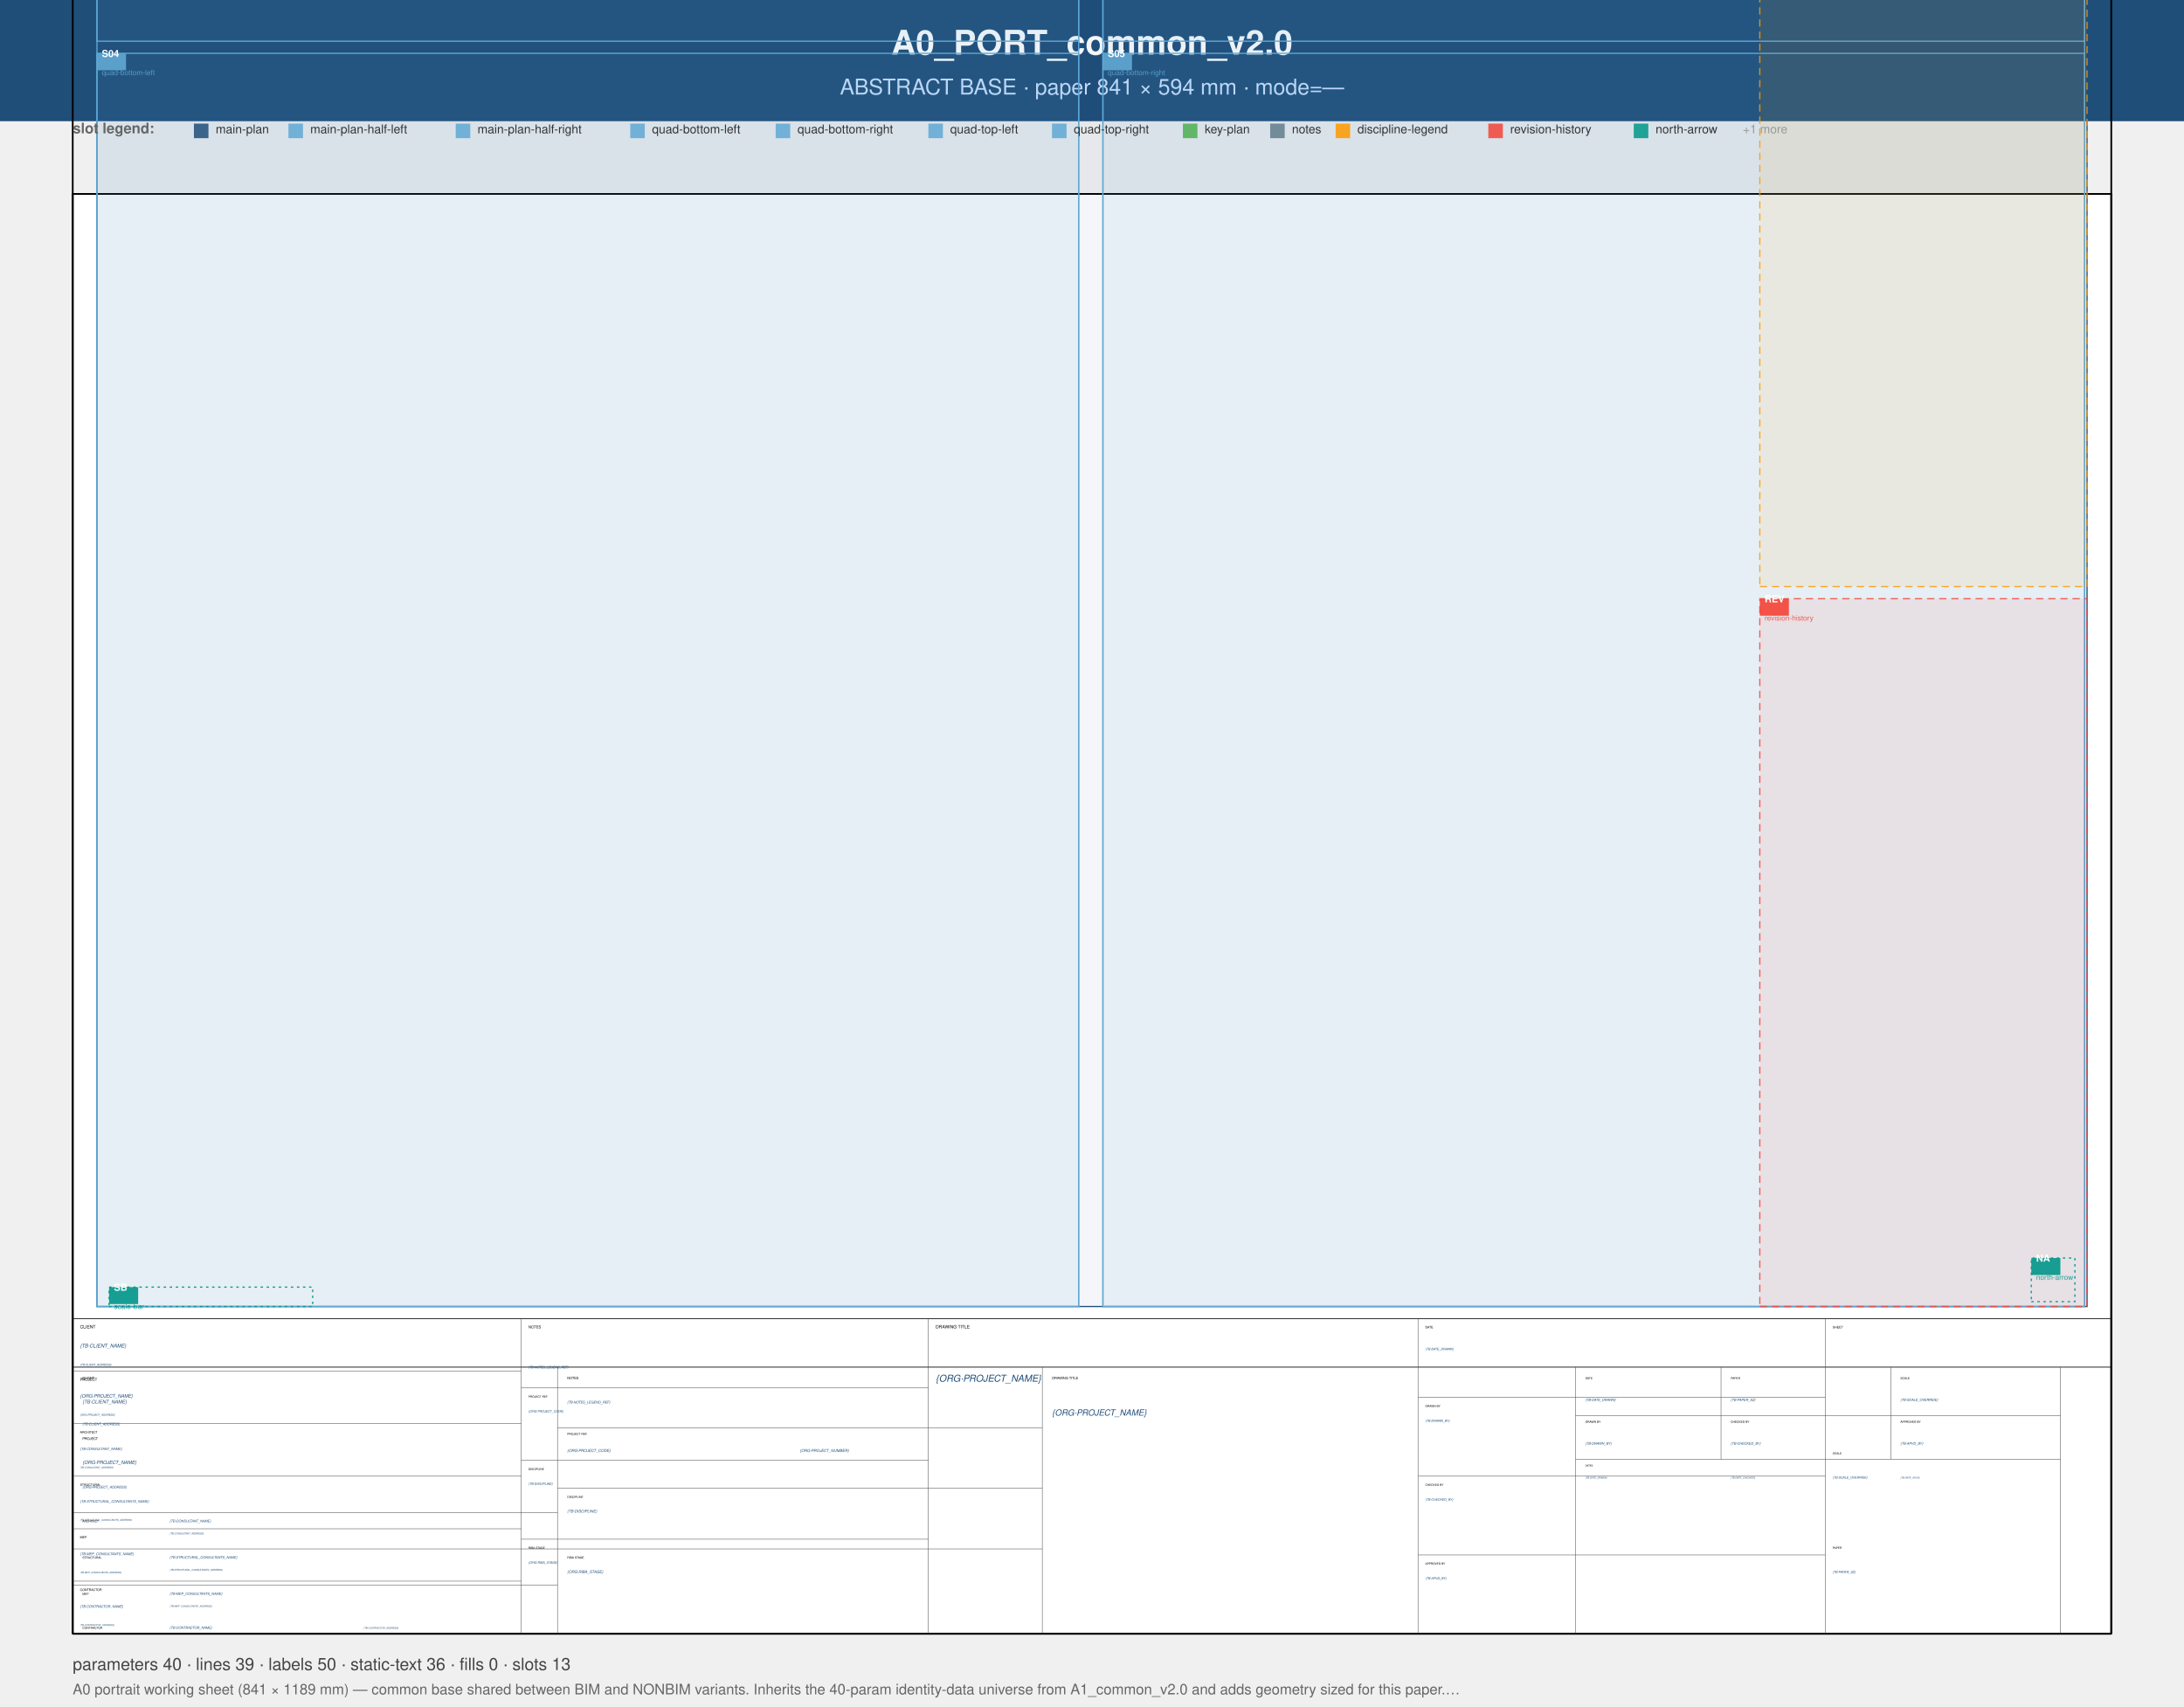
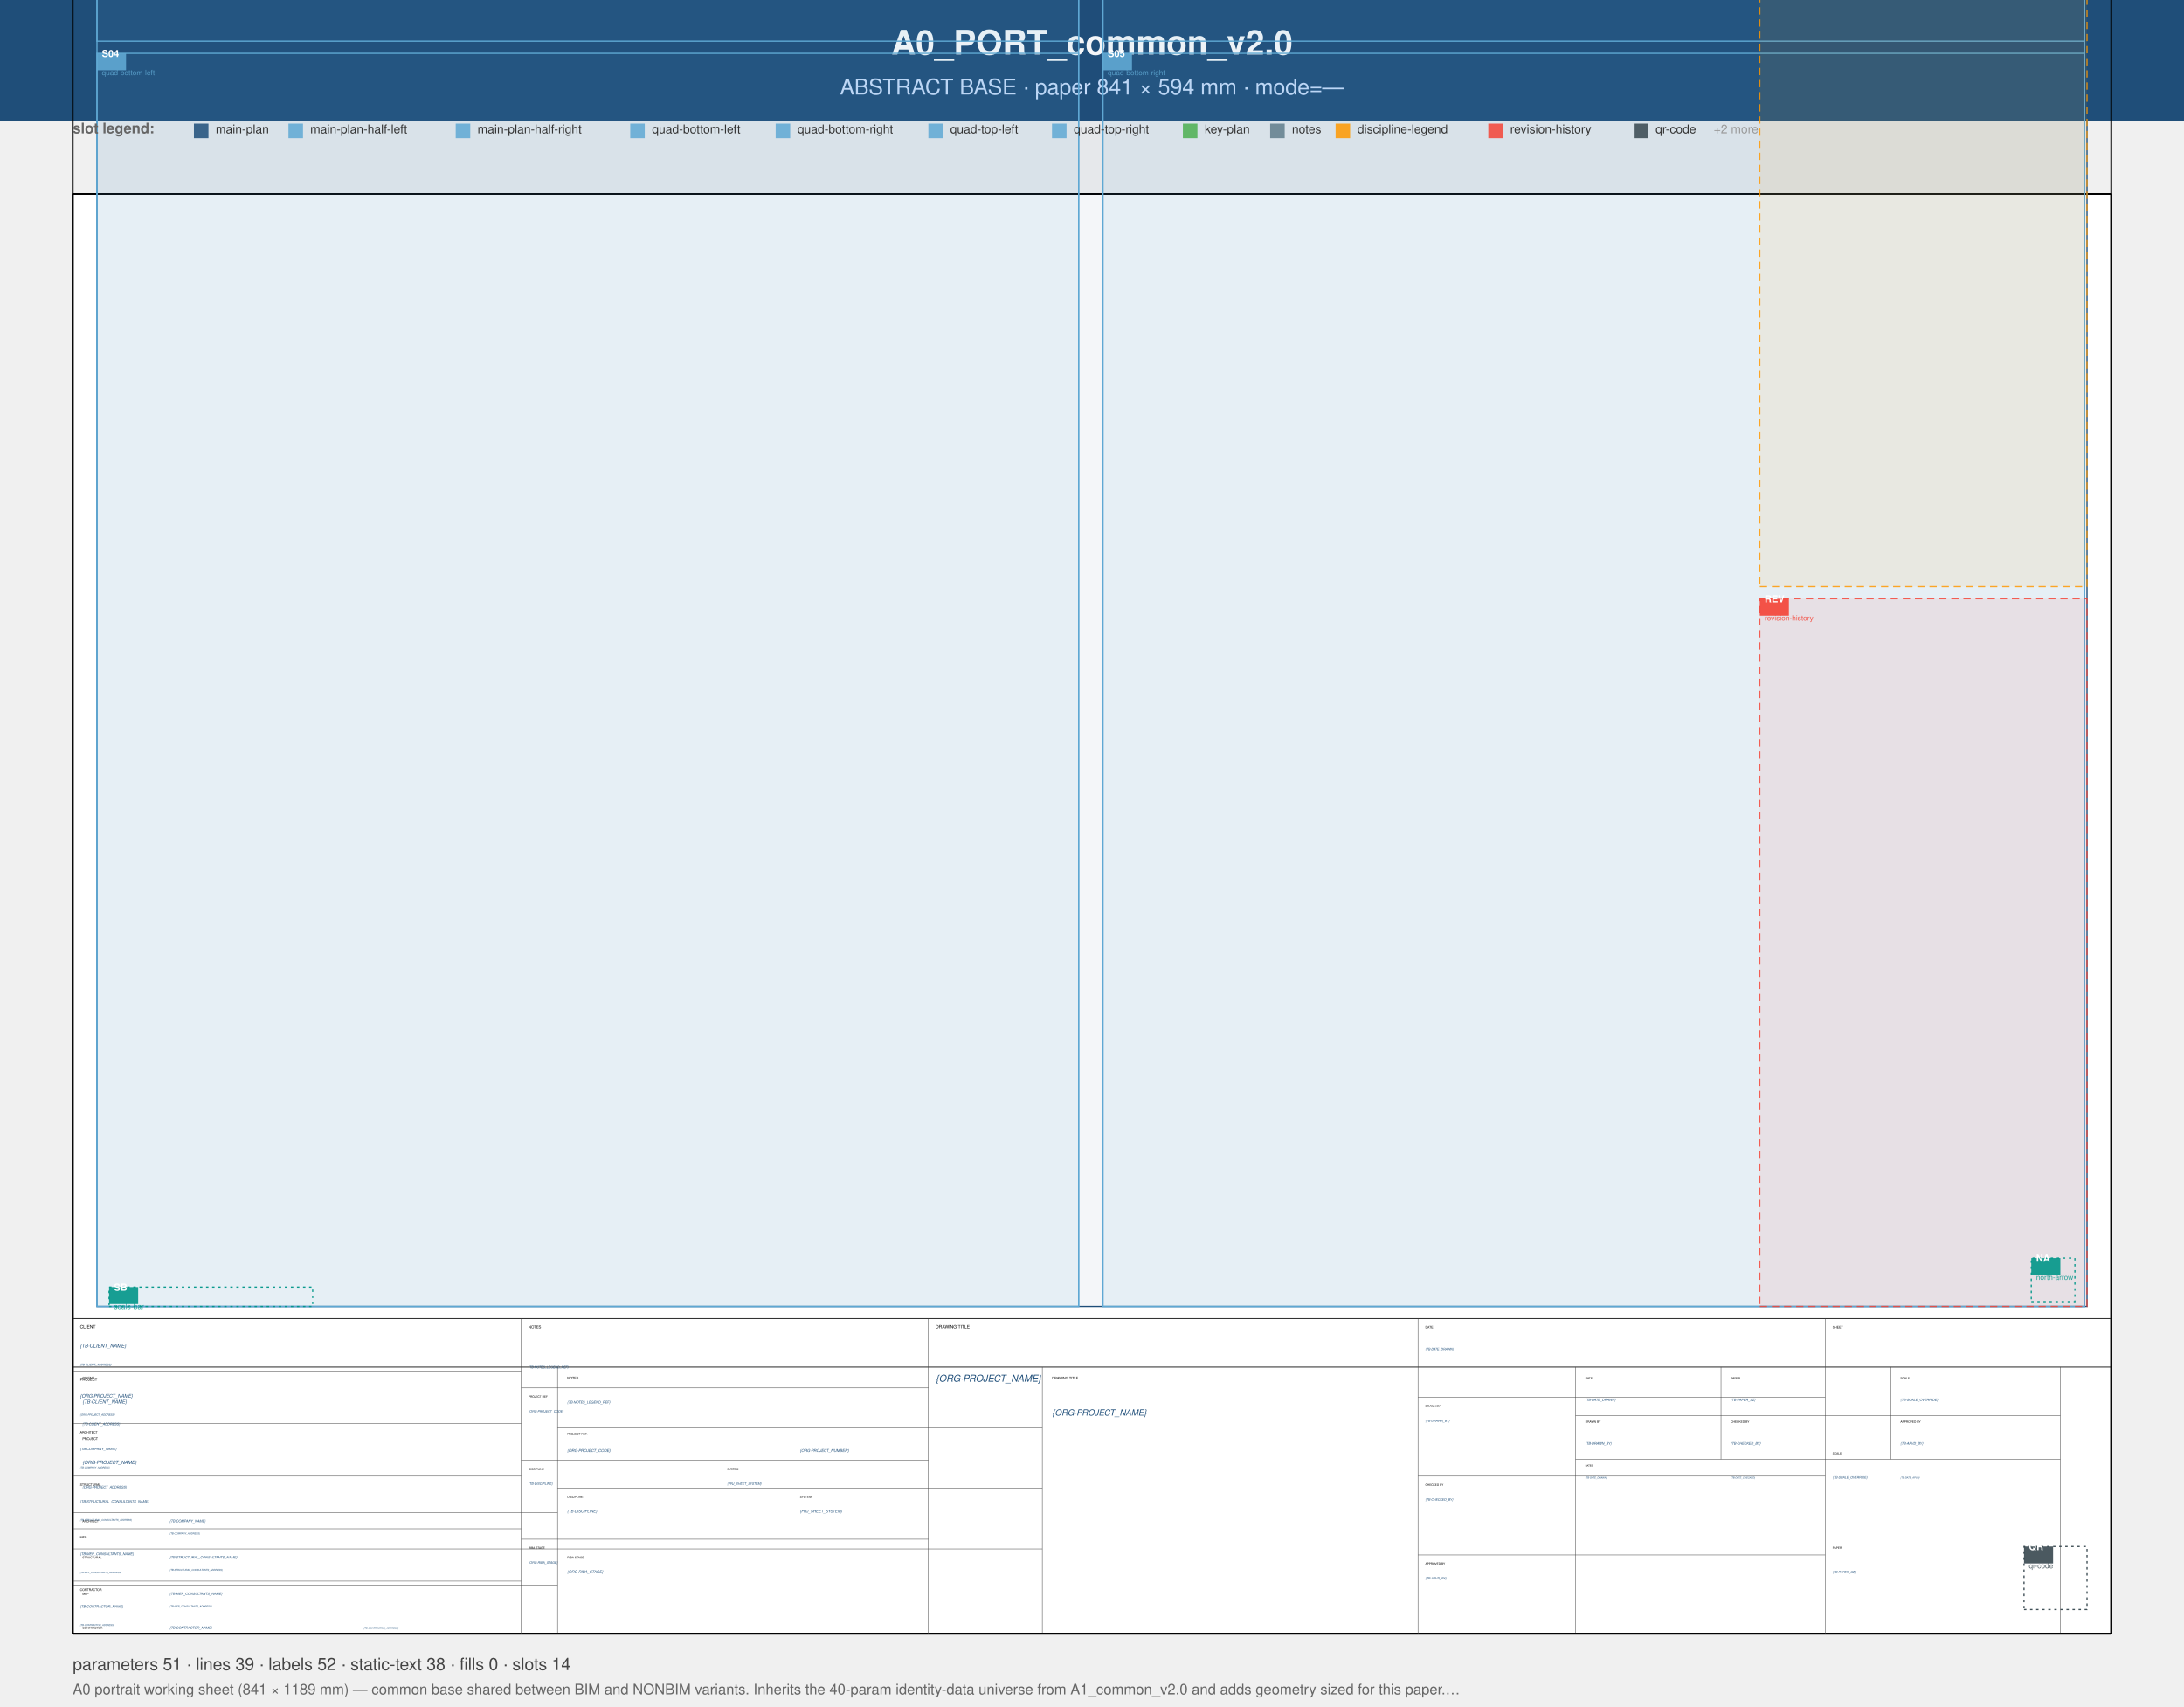
<svg xmlns="http://www.w3.org/2000/svg" viewBox="0 0 901 704" width="901mm" height="704mm" style="background:#fafafa;font-family:Helvetica,Arial,sans-serif;">
  <rect x="0" y="0" width="901" height="50" fill="#1F4E79" />
  <text x="450.5" y="22.5" text-anchor="middle" fill="#fff" font-size="14" font-weight="bold">A0_PORT_common_v2.0</text>
  <text x="450.5" y="39.0" text-anchor="middle" fill="#cfe2ff" font-size="9">ABSTRACT BASE   ·   paper 841 × 594 mm   ·   mode=—</text>
  <g transform="translate(30,674) scale(1,-1)">
    <rect x="0" y="0" width="841" height="594" fill="#ffffff" stroke="#1a1a1a" stroke-width="0.6" />
    <line x1="0" y1="0" x2="841" y2="0" stroke="#000" stroke-width="0.7" />
    <line x1="841" y1="0" x2="841" y2="594" stroke="#000" stroke-width="0.7" />
    <line x1="841" y1="594" x2="0" y2="594" stroke="#000" stroke-width="0.7" />
    <line x1="0" y1="594" x2="0" y2="0" stroke="#000" stroke-width="0.7" />
    <line x1="0" y1="110" x2="841" y2="110" stroke="#222" stroke-width="0.35" />
    <line x1="200" y1="0" x2="200" y2="110" stroke="#444" stroke-width="0.18" />
    <line x1="400" y1="0" x2="400" y2="110" stroke="#444" stroke-width="0.18" />
    <line x1="620" y1="0" x2="620" y2="110" stroke="#444" stroke-width="0.18" />
    <line x1="820" y1="0" x2="820" y2="110" stroke="#444" stroke-width="0.18" />
    <line x1="0" y1="50" x2="200" y2="50" stroke="#444" stroke-width="0.18" />
    <line x1="0" y1="35" x2="200" y2="35" stroke="#444" stroke-width="0.18" />
    <line x1="0" y1="20" x2="200" y2="20" stroke="#444" stroke-width="0.18" />
    <line x1="200" y1="85" x2="400" y2="85" stroke="#444" stroke-width="0.18" />
    <line x1="200" y1="60" x2="400" y2="60" stroke="#444" stroke-width="0.18" />
    <line x1="200" y1="35" x2="400" y2="35" stroke="#444" stroke-width="0.18" />
    <line x1="620" y1="90" x2="820" y2="90" stroke="#444" stroke-width="0.18" />
    <line x1="620" y1="72" x2="820" y2="72" stroke="#444" stroke-width="0.18" />
    <line x1="680" y1="72" x2="680" y2="110" stroke="#444" stroke-width="0.18" />
    <line x1="750" y1="72" x2="750" y2="110" stroke="#444" stroke-width="0.18" />
    <line x1="0" y1="0" x2="841" y2="0" stroke="#000" stroke-width="0.7" />
    <line x1="841" y1="0" x2="841" y2="1189" stroke="#000" stroke-width="0.7" />
    <line x1="841" y1="1189" x2="0" y2="1189" stroke="#000" stroke-width="0.7" />
    <line x1="0" y1="1189" x2="0" y2="0" stroke="#000" stroke-width="0.7" />
    <line x1="0" y1="130" x2="841" y2="130" stroke="#222" stroke-width="0.35" />
    <line x1="185" y1="0" x2="185" y2="130" stroke="#444" stroke-width="0.18" />
    <line x1="353" y1="0" x2="353" y2="130" stroke="#444" stroke-width="0.18" />
    <line x1="555" y1="0" x2="555" y2="130" stroke="#444" stroke-width="0.18" />
    <line x1="723" y1="0" x2="723" y2="130" stroke="#444" stroke-width="0.18" />
    <line x1="0" y1="21.7" x2="185" y2="21.7" stroke="#444" stroke-width="0.18" />
    <line x1="0" y1="43.3" x2="185" y2="43.3" stroke="#444" stroke-width="0.18" />
    <line x1="0" y1="65.0" x2="185" y2="65.0" stroke="#444" stroke-width="0.18" />
    <line x1="0" y1="86.7" x2="185" y2="86.7" stroke="#444" stroke-width="0.18" />
    <line x1="0" y1="108.3" x2="185" y2="108.3" stroke="#444" stroke-width="0.18" />
    <line x1="185" y1="39.0" x2="353" y2="39.0" stroke="#444" stroke-width="0.18" />
    <line x1="185" y1="71.5" x2="353" y2="71.5" stroke="#444" stroke-width="0.18" />
    <line x1="185" y1="101.4" x2="353" y2="101.4" stroke="#444" stroke-width="0.18" />
    <line x1="555" y1="32.5" x2="723" y2="32.5" stroke="#444" stroke-width="0.18" />
    <line x1="555" y1="65.0" x2="723" y2="65.0" stroke="#444" stroke-width="0.18" />
    <line x1="555" y1="97.5" x2="723" y2="97.5" stroke="#444" stroke-width="0.18" />
    <g transform="translate(4,105) scale(1,-1)">
      <text x="0" y="0" font-size="1.4" text-anchor="start" fill="#000">CLIENT</text>
    </g>
    <g transform="translate(4,80) scale(1,-1)">
      <text x="0" y="0" font-size="1.4" text-anchor="start" fill="#000">PROJECT</text>
    </g>
    <g transform="translate(4,46) scale(1,-1)">
      <text x="0" y="0" font-size="1.2" text-anchor="start" fill="#000">ARCHITECT</text>
    </g>
    <g transform="translate(4,31) scale(1,-1)">
      <text x="0" y="0" font-size="1.2" text-anchor="start" fill="#000">STRUCTURAL</text>
    </g>
    <g transform="translate(4,16) scale(1,-1)">
      <text x="0" y="0" font-size="1.2" text-anchor="start" fill="#000">MEP</text>
    </g>
    <g transform="translate(4,2) scale(1,-1)">
      <text x="0" y="0" font-size="1.2" text-anchor="start" fill="#000">CONTRACTOR</text>
    </g>
    <g transform="translate(204,105) scale(1,-1)">
      <text x="0" y="0" font-size="1.4" text-anchor="start" fill="#000">NOTES</text>
    </g>
    <g transform="translate(404,105) scale(1,-1)">
      <text x="0" y="0" font-size="1.4" text-anchor="start" fill="#000">DRAWING TITLE</text>
    </g>
    <g transform="translate(204,82) scale(1,-1)">
      <text x="0" y="0" font-size="1.2" text-anchor="start" fill="#000">PROJECT REF.</text>
    </g>
    <g transform="translate(204,56) scale(1,-1)">
      <text x="0" y="0" font-size="1.2" text-anchor="start" fill="#000">DISCIPLINE</text>
    </g>
    <g transform="translate(204,31) scale(1,-1)">
      <text x="0" y="0" font-size="1.2" text-anchor="start" fill="#000">RIBA STAGE</text>
    </g>
    <g transform="translate(624,105) scale(1,-1)">
      <text x="0" y="0" font-size="1.2" text-anchor="start" fill="#000">DATE</text>
    </g>
    <g transform="translate(684,105) scale(1,-1)">
      <text x="0" y="0" font-size="1.2" text-anchor="start" fill="#000">PAPER</text>
    </g>
    <g transform="translate(754,105) scale(1,-1)">
      <text x="0" y="0" font-size="1.2" text-anchor="start" fill="#000">SCALE</text>
    </g>
    <g transform="translate(624,87) scale(1,-1)">
      <text x="0" y="0" font-size="1.2" text-anchor="start" fill="#000">DRAWN BY</text>
    </g>
    <g transform="translate(684,87) scale(1,-1)">
      <text x="0" y="0" font-size="1.2" text-anchor="start" fill="#000">CHECKED BY</text>
    </g>
    <g transform="translate(754,87) scale(1,-1)">
      <text x="0" y="0" font-size="1.2" text-anchor="start" fill="#000">APPROVED BY</text>
    </g>
    <g transform="translate(624,69) scale(1,-1)">
      <text x="0" y="0" font-size="1.0" text-anchor="start" fill="#000">DATES</text>
    </g>
+     <g transform="translate(300,56) scale(1,-1)">
+       <text x="0" y="0" font-size="1.2" text-anchor="start" fill="#000">SYSTEM</text>
+     </g>
    <g transform="translate(3,126) scale(1,-1)">
      <text x="0" y="0" font-size="1.82" text-anchor="start" fill="#000">CLIENT</text>
    </g>
    <g transform="translate(3,104.3333) scale(1,-1)">
      <text x="0" y="0" font-size="1.56" text-anchor="start" fill="#000">PROJECT</text>
    </g>
    <g transform="translate(3,82.66667) scale(1,-1)">
      <text x="0" y="0" font-size="1.3" text-anchor="start" fill="#000">ARCHITECT</text>
    </g>
    <g transform="translate(3,61.0) scale(1,-1)">
      <text x="0" y="0" font-size="1.3" text-anchor="start" fill="#000">STRUCTURAL</text>
    </g>
    <g transform="translate(3,39.33333) scale(1,-1)">
      <text x="0" y="0" font-size="1.3" text-anchor="start" fill="#000">MEP</text>
    </g>
    <g transform="translate(3,17.66667) scale(1,-1)">
      <text x="0" y="0" font-size="1.3" text-anchor="start" fill="#000">CONTRACTOR</text>
    </g>
    <g transform="translate(188,126) scale(1,-1)">
      <text x="0" y="0" font-size="1.56" text-anchor="start" fill="#000">NOTES</text>
    </g>
    <g transform="translate(188,97.4) scale(1,-1)">
      <text x="0" y="0" font-size="1.17" text-anchor="start" fill="#000">PROJECT REF</text>
    </g>
    <g transform="translate(188,67.5) scale(1,-1)">
      <text x="0" y="0" font-size="1.17" text-anchor="start" fill="#000">DISCIPLINE</text>
    </g>
    <g transform="translate(188,35.0) scale(1,-1)">
      <text x="0" y="0" font-size="1.17" text-anchor="start" fill="#000">RIBA STAGE</text>
    </g>
    <g transform="translate(356,126) scale(1,-1)">
      <text x="0" y="0" font-size="1.82" text-anchor="start" fill="#000">DRAWING TITLE</text>
    </g>
    <g transform="translate(558,126) scale(1,-1)">
      <text x="0" y="0" font-size="1.3" text-anchor="start" fill="#000">DATE</text>
    </g>
    <g transform="translate(558,93.5) scale(1,-1)">
      <text x="0" y="0" font-size="1.17" text-anchor="start" fill="#000">DRAWN BY</text>
    </g>
    <g transform="translate(558,61.0) scale(1,-1)">
      <text x="0" y="0" font-size="1.17" text-anchor="start" fill="#000">CHECKED BY</text>
    </g>
    <g transform="translate(558,28.5) scale(1,-1)">
      <text x="0" y="0" font-size="1.17" text-anchor="start" fill="#000">APPROVED BY</text>
    </g>
    <g transform="translate(726,126) scale(1,-1)">
      <text x="0" y="0" font-size="1.3" text-anchor="start" fill="#000">SHEET</text>
    </g>
    <g transform="translate(726,74.0) scale(1,-1)">
      <text x="0" y="0" font-size="1.17" text-anchor="start" fill="#000">SCALE</text>
    </g>
    <g transform="translate(726,35.0) scale(1,-1)">
      <text x="0" y="0" font-size="1.17" text-anchor="start" fill="#000">PAPER</text>
    </g>
+     <g transform="translate(270,67.5) scale(1,-1)">
+       <text x="0" y="0" font-size="1.17" text-anchor="start" fill="#000">SYSTEM</text>
+     </g>
    <g transform="translate(4,95) scale(1,-1)">
      <text x="0" y="0" font-size="2.0" text-anchor="start" fill="#1F4E79" font-style="italic">{TB·CLIENT_NAME}</text>
    </g>
    <g transform="translate(4,86) scale(1,-1)">
      <text x="0" y="0" font-size="1.4" text-anchor="start" fill="#1F4E79" font-style="italic">{TB·CLIENT_ADDRESS}</text>
    </g>
    <g transform="translate(4,70) scale(1,-1)">
      <text x="0" y="0" font-size="2.0" text-anchor="start" fill="#1F4E79" font-style="italic">{ORG·PROJECT_NAME}</text>
    </g>
    <g transform="translate(4,60) scale(1,-1)">
      <text x="0" y="0" font-size="1.4" text-anchor="start" fill="#1F4E79" font-style="italic">{ORG·PROJECT_ADDRESS}</text>
    </g>
    <g transform="translate(40,46) scale(1,-1)">
-       <text x="0" y="0" font-size="1.4" text-anchor="start" fill="#1F4E79" font-style="italic">{TB·CONSULTANT_NAME}</text>
+       <text x="0" y="0" font-size="1.4" text-anchor="start" fill="#1F4E79" font-style="italic">{TB·COMPANY_NAME}</text>
    </g>
    <g transform="translate(40,41) scale(1,-1)">
-       <text x="0" y="0" font-size="1.0" text-anchor="start" fill="#1F4E79" font-style="italic">{TB·CONSULTANT_ADDRESS}</text>
+       <text x="0" y="0" font-size="1.0" text-anchor="start" fill="#1F4E79" font-style="italic">{TB·COMPANY_ADDRESS}</text>
    </g>
    <g transform="translate(40,31) scale(1,-1)">
      <text x="0" y="0" font-size="1.4" text-anchor="start" fill="#1F4E79" font-style="italic">{TB·STRUCTURAL_CONSULTANTS_NAME}</text>
    </g>
    <g transform="translate(40,26) scale(1,-1)">
      <text x="0" y="0" font-size="1.0" text-anchor="start" fill="#1F4E79" font-style="italic">{TB·STRUCTURAL_CONSULTANTS_ADDRESS}</text>
    </g>
    <g transform="translate(40,16) scale(1,-1)">
      <text x="0" y="0" font-size="1.4" text-anchor="start" fill="#1F4E79" font-style="italic">{TB·MEP_CONSULTANTS_NAME}</text>
    </g>
    <g transform="translate(40,11) scale(1,-1)">
      <text x="0" y="0" font-size="1.0" text-anchor="start" fill="#1F4E79" font-style="italic">{TB·MEP_CONSULTANTS_ADDRESS}</text>
    </g>
    <g transform="translate(40,2) scale(1,-1)">
      <text x="0" y="0" font-size="1.4" text-anchor="start" fill="#1F4E79" font-style="italic">{TB·CONTRACTOR_NAME}</text>
    </g>
    <g transform="translate(120,2) scale(1,-1)">
      <text x="0" y="0" font-size="1.0" text-anchor="start" fill="#1F4E79" font-style="italic">{TB·CONTRACTOR_ADDRESS}</text>
    </g>
    <g transform="translate(204,75) scale(1,-1)">
      <text x="0" y="0" font-size="1.6" text-anchor="start" fill="#1F4E79" font-style="italic">{ORG·PROJECT_CODE}</text>
    </g>
    <g transform="translate(300,75) scale(1,-1)">
      <text x="0" y="0" font-size="1.6" text-anchor="start" fill="#1F4E79" font-style="italic">{ORG·PROJECT_NUMBER}</text>
    </g>
    <g transform="translate(204,50) scale(1,-1)">
      <text x="0" y="0" font-size="1.6" text-anchor="start" fill="#1F4E79" font-style="italic">{TB·DISCIPLINE}</text>
    </g>
    <g transform="translate(204,25) scale(1,-1)">
      <text x="0" y="0" font-size="1.6" text-anchor="start" fill="#1F4E79" font-style="italic">{ORG·RIBA_STAGE}</text>
    </g>
    <g transform="translate(204,95) scale(1,-1)">
      <text x="0" y="0" font-size="1.4" text-anchor="start" fill="#1F4E79" font-style="italic">{TB·NOTES_LEGEND_REF}</text>
    </g>
    <g transform="translate(404,90) scale(1,-1)">
      <text x="0" y="0" font-size="3.5" text-anchor="start" fill="#1F4E79" font-style="italic">{ORG·PROJECT_NAME}</text>
    </g>
    <g transform="translate(624,96) scale(1,-1)">
      <text x="0" y="0" font-size="1.4" text-anchor="start" fill="#1F4E79" font-style="italic">{TB·DATE_DRAWN}</text>
    </g>
    <g transform="translate(684,96) scale(1,-1)">
      <text x="0" y="0" font-size="1.4" text-anchor="start" fill="#1F4E79" font-style="italic">{TB·PAPER_SZ}</text>
    </g>
    <g transform="translate(754,96) scale(1,-1)">
      <text x="0" y="0" font-size="1.4" text-anchor="start" fill="#1F4E79" font-style="italic">{TB·SCALE_OVERRIDE}</text>
    </g>
    <g transform="translate(624,78) scale(1,-1)">
      <text x="0" y="0" font-size="1.4" text-anchor="start" fill="#1F4E79" font-style="italic">{TB·DRAWN_BY}</text>
    </g>
    <g transform="translate(684,78) scale(1,-1)">
      <text x="0" y="0" font-size="1.4" text-anchor="start" fill="#1F4E79" font-style="italic">{TB·CHECKED_BY}</text>
    </g>
    <g transform="translate(754,78) scale(1,-1)">
      <text x="0" y="0" font-size="1.4" text-anchor="start" fill="#1F4E79" font-style="italic">{TB·APVD_BY}</text>
    </g>
    <g transform="translate(624,64) scale(1,-1)">
      <text x="0" y="0" font-size="1.0" text-anchor="start" fill="#1F4E79" font-style="italic">{TB·DATE_DRAWN}</text>
    </g>
    <g transform="translate(684,64) scale(1,-1)">
      <text x="0" y="0" font-size="1.0" text-anchor="start" fill="#1F4E79" font-style="italic">{TB·DATE_CHECKED}</text>
    </g>
    <g transform="translate(754,64) scale(1,-1)">
      <text x="0" y="0" font-size="1.0" text-anchor="start" fill="#1F4E79" font-style="italic">{TB·DATE_APVD}</text>
    </g>
+     <g transform="translate(300,50) scale(1,-1)">
+       <text x="0" y="0" font-size="1.6" text-anchor="start" fill="#1F4E79" font-style="italic">{PRJ_SHEET_SYSTEM}</text>
+     </g>
    <g transform="translate(3,118.0833) scale(1,-1)">
      <text x="0" y="0" font-size="2.08" text-anchor="start" fill="#1F4E79" font-style="italic">{TB·CLIENT_NAME}</text>
    </g>
    <g transform="translate(3,110.5833) scale(1,-1)">
      <text x="0" y="0" font-size="1.17" text-anchor="start" fill="#1F4E79" font-style="italic">{TB·CLIENT_ADDRESS}</text>
    </g>
    <g transform="translate(3,97.41667) scale(1,-1)">
      <text x="0" y="0" font-size="1.95" text-anchor="start" fill="#1F4E79" font-style="italic">{ORG·PROJECT_NAME}</text>
    </g>
    <g transform="translate(3,89.91667) scale(1,-1)">
      <text x="0" y="0" font-size="1.1" text-anchor="start" fill="#1F4E79" font-style="italic">{ORG·PROJECT_ADDRESS}</text>
    </g>
    <g transform="translate(3,75.75) scale(1,-1)">
-       <text x="0" y="0" font-size="1.43" text-anchor="start" fill="#1F4E79" font-style="italic">{TB·CONSULTANT_NAME}</text>
+       <text x="0" y="0" font-size="1.43" text-anchor="start" fill="#1F4E79" font-style="italic">{TB·COMPANY_NAME}</text>
    </g>
    <g transform="translate(3,68.25) scale(1,-1)">
-       <text x="0" y="0" font-size="0.98" text-anchor="start" fill="#1F4E79" font-style="italic">{TB·CONSULTANT_ADDRESS}</text>
+       <text x="0" y="0" font-size="0.98" text-anchor="start" fill="#1F4E79" font-style="italic">{TB·COMPANY_ADDRESS}</text>
    </g>
    <g transform="translate(3,54.08333) scale(1,-1)">
      <text x="0" y="0" font-size="1.43" text-anchor="start" fill="#1F4E79" font-style="italic">{TB·STRUCTURAL_CONSULTANTS_NAME}</text>
    </g>
    <g transform="translate(3,46.58333) scale(1,-1)">
      <text x="0" y="0" font-size="0.98" text-anchor="start" fill="#1F4E79" font-style="italic">{TB·STRUCTURAL_CONSULTANTS_ADDRESS}</text>
    </g>
    <g transform="translate(3,32.41667) scale(1,-1)">
      <text x="0" y="0" font-size="1.43" text-anchor="start" fill="#1F4E79" font-style="italic">{TB·MEP_CONSULTANTS_NAME}</text>
    </g>
    <g transform="translate(3,24.91667) scale(1,-1)">
      <text x="0" y="0" font-size="0.98" text-anchor="start" fill="#1F4E79" font-style="italic">{TB·MEP_CONSULTANTS_ADDRESS}</text>
    </g>
    <g transform="translate(3,10.75) scale(1,-1)">
      <text x="0" y="0" font-size="1.43" text-anchor="start" fill="#1F4E79" font-style="italic">{TB·CONTRACTOR_NAME}</text>
    </g>
    <g transform="translate(3,3.25) scale(1,-1)">
      <text x="0" y="0" font-size="0.98" text-anchor="start" fill="#1F4E79" font-style="italic">{TB·CONTRACTOR_ADDRESS}</text>
    </g>
    <g transform="translate(188,109.5) scale(1,-1)">
      <text x="0" y="0" font-size="1.3" text-anchor="start" fill="#1F4E79" font-style="italic">{TB·NOTES_LEGEND_REF}</text>
    </g>
    <g transform="translate(188,91.3) scale(1,-1)">
      <text x="0" y="0" font-size="1.3" text-anchor="start" fill="#1F4E79" font-style="italic">{ORG·PROJECT_CODE}</text>
    </g>
    <g transform="translate(188,61.4) scale(1,-1)">
      <text x="0" y="0" font-size="1.3" text-anchor="start" fill="#1F4E79" font-style="italic">{TB·DISCIPLINE}</text>
    </g>
    <g transform="translate(188,28.9) scale(1,-1)">
      <text x="0" y="0" font-size="1.3" text-anchor="start" fill="#1F4E79" font-style="italic">{ORG·RIBA_STAGE}</text>
    </g>
    <g transform="translate(356,104.0) scale(1,-1)">
      <text x="0" y="0" font-size="3.9" text-anchor="start" fill="#1F4E79" font-style="italic">{ORG·PROJECT_NAME}</text>
    </g>
    <g transform="translate(558,117.0) scale(1,-1)">
      <text x="0" y="0" font-size="1.3" text-anchor="start" fill="#1F4E79" font-style="italic">{TB·DATE_DRAWN}</text>
    </g>
    <g transform="translate(558,87.4) scale(1,-1)">
      <text x="0" y="0" font-size="1.3" text-anchor="start" fill="#1F4E79" font-style="italic">{TB·DRAWN_BY}</text>
    </g>
    <g transform="translate(558,54.9) scale(1,-1)">
      <text x="0" y="0" font-size="1.3" text-anchor="start" fill="#1F4E79" font-style="italic">{TB·CHECKED_BY}</text>
    </g>
    <g transform="translate(558,22.4) scale(1,-1)">
      <text x="0" y="0" font-size="1.3" text-anchor="start" fill="#1F4E79" font-style="italic">{TB·APVD_BY}</text>
    </g>
    <g transform="translate(726,64.0) scale(1,-1)">
      <text x="0" y="0" font-size="1.3" text-anchor="start" fill="#1F4E79" font-style="italic">{TB·SCALE_OVERRIDE}</text>
    </g>
    <g transform="translate(726,25.0) scale(1,-1)">
      <text x="0" y="0" font-size="1.3" text-anchor="start" fill="#1F4E79" font-style="italic">{TB·PAPER_SZ}</text>
+     </g>
+     <g transform="translate(270,61.4) scale(1,-1)">
+       <text x="0" y="0" font-size="1.3" text-anchor="start" fill="#1F4E79" font-style="italic">{PRJ_SHEET_SYSTEM}</text>
    </g>
    <rect x="10" y="135" width="821" height="1049" fill="#1F4E79" fill-opacity="0.05" stroke="#1F4E79" stroke-width="0.5" stroke-dasharray="" opacity="1.0" />
    <rect x="10" y="1177" width="12" height="7" fill="#1F4E79" opacity="0.9" />
    <g transform="translate(12,1182.5) scale(1,-1)">
      <text x="0" y="0" font-size="4" font-weight="bold" fill="#fff">S01</text>
    </g>
    <g transform="translate(12,1175) scale(1,-1)">
      <text x="0" y="0" font-size="3" fill="#1F4E79" opacity="0.85">main-plan</text>
    </g>
    <rect x="10" y="135" width="405" height="1049" fill="#5fa8d3" fill-opacity="0.05" stroke="#5fa8d3" stroke-width="0.5" stroke-dasharray="" opacity="1.0" />
    <rect x="10" y="1177" width="12" height="7" fill="#5fa8d3" opacity="0.9" />
    <g transform="translate(12,1182.5) scale(1,-1)">
      <text x="0" y="0" font-size="4" font-weight="bold" fill="#fff">S02</text>
    </g>
    <g transform="translate(12,1175) scale(1,-1)">
      <text x="0" y="0" font-size="3" fill="#5fa8d3" opacity="0.85">main-plan-half-left</text>
    </g>
    <rect x="425" y="135" width="405" height="1049" fill="#5fa8d3" fill-opacity="0.05" stroke="#5fa8d3" stroke-width="0.5" stroke-dasharray="" opacity="1.0" />
    <rect x="425" y="1177" width="12" height="7" fill="#5fa8d3" opacity="0.9" />
    <g transform="translate(427,1182.5) scale(1,-1)">
      <text x="0" y="0" font-size="4" font-weight="bold" fill="#fff">S03</text>
    </g>
    <g transform="translate(427,1175) scale(1,-1)">
      <text x="0" y="0" font-size="3" fill="#5fa8d3" opacity="0.85">main-plan-half-right</text>
    </g>
    <rect x="10" y="135" width="405" height="517" fill="#5fa8d3" fill-opacity="0.05" stroke="#5fa8d3" stroke-width="0.5" stroke-dasharray="" opacity="1.0" />
    <rect x="10" y="645" width="12" height="7" fill="#5fa8d3" opacity="0.9" />
    <g transform="translate(12,650.5) scale(1,-1)">
      <text x="0" y="0" font-size="4" font-weight="bold" fill="#fff">S04</text>
    </g>
    <g transform="translate(12,643) scale(1,-1)">
      <text x="0" y="0" font-size="3" fill="#5fa8d3" opacity="0.85">quad-bottom-left</text>
    </g>
    <rect x="425" y="135" width="405" height="517" fill="#5fa8d3" fill-opacity="0.05" stroke="#5fa8d3" stroke-width="0.5" stroke-dasharray="" opacity="1.0" />
    <rect x="425" y="645" width="12" height="7" fill="#5fa8d3" opacity="0.9" />
    <g transform="translate(427,650.5) scale(1,-1)">
      <text x="0" y="0" font-size="4" font-weight="bold" fill="#fff">S05</text>
    </g>
    <g transform="translate(427,643) scale(1,-1)">
      <text x="0" y="0" font-size="3" fill="#5fa8d3" opacity="0.85">quad-bottom-right</text>
    </g>
    <rect x="10" y="657" width="405" height="517" fill="#5fa8d3" fill-opacity="0.05" stroke="#5fa8d3" stroke-width="0.5" stroke-dasharray="" opacity="1.0" />
    <rect x="10" y="1167" width="12" height="7" fill="#5fa8d3" opacity="0.9" />
    <g transform="translate(12,1172.5) scale(1,-1)">
      <text x="0" y="0" font-size="4" font-weight="bold" fill="#fff">S06</text>
    </g>
    <g transform="translate(12,1165) scale(1,-1)">
      <text x="0" y="0" font-size="3" fill="#5fa8d3" opacity="0.85">quad-top-left</text>
    </g>
    <rect x="425" y="657" width="405" height="517" fill="#5fa8d3" fill-opacity="0.05" stroke="#5fa8d3" stroke-width="0.5" stroke-dasharray="" opacity="1.0" />
    <rect x="425" y="1167" width="12" height="7" fill="#5fa8d3" opacity="0.9" />
    <g transform="translate(427,1172.5) scale(1,-1)">
      <text x="0" y="0" font-size="4" font-weight="bold" fill="#fff">S07</text>
    </g>
    <g transform="translate(427,1165) scale(1,-1)">
      <text x="0" y="0" font-size="3" fill="#5fa8d3" opacity="0.85">quad-top-right</text>
    </g>
    <rect x="696" y="990" width="135" height="189" fill="#4CAF50" fill-opacity="0.10" stroke="#4CAF50" stroke-width="0.5" stroke-dasharray="3,2" opacity="0.85" />
    <rect x="696" y="1172" width="12" height="7" fill="#4CAF50" opacity="0.9" />
    <g transform="translate(698,1177.5) scale(1,-1)">
      <text x="0" y="0" font-size="4" font-weight="bold" fill="#fff">KP</text>
    </g>
    <g transform="translate(698,1170) scale(1,-1)">
      <text x="0" y="0" font-size="3" fill="#4CAF50" opacity="0.85">key-plan</text>
    </g>
    <rect x="696" y="689" width="135" height="294" fill="#607D8B" fill-opacity="0.10" stroke="#607D8B" stroke-width="0.5" stroke-dasharray="3,2" opacity="0.85" />
    <rect x="696" y="976" width="16.5" height="7" fill="#607D8B" opacity="0.9" />
    <g transform="translate(698,981.5) scale(1,-1)">
      <text x="0" y="0" font-size="4" font-weight="bold" fill="#fff">NOTES</text>
    </g>
    <g transform="translate(698,974) scale(1,-1)">
      <text x="0" y="0" font-size="3" fill="#607D8B" opacity="0.85">notes</text>
    </g>
    <rect x="696" y="432" width="135" height="252" fill="#FF9800" fill-opacity="0.10" stroke="#FF9800" stroke-width="0.5" stroke-dasharray="3,2" opacity="0.85" />
    <rect x="696" y="677" width="19.0" height="7" fill="#FF9800" opacity="0.9" />
    <g transform="translate(698,682.5) scale(1,-1)">
      <text x="0" y="0" font-size="4" font-weight="bold" fill="#fff">LEGEND</text>
    </g>
    <g transform="translate(698,675) scale(1,-1)">
      <text x="0" y="0" font-size="3" fill="#FF9800" opacity="0.85">discipline-legend</text>
    </g>
    <rect x="696" y="135" width="135" height="292" fill="#F44336" fill-opacity="0.10" stroke="#F44336" stroke-width="0.5" stroke-dasharray="3,2" opacity="0.85" />
    <rect x="696" y="420" width="12" height="7" fill="#F44336" opacity="0.9" />
    <g transform="translate(698,425.5) scale(1,-1)">
      <text x="0" y="0" font-size="4" font-weight="bold" fill="#fff">REV</text>
    </g>
    <g transform="translate(698,418) scale(1,-1)">
      <text x="0" y="0" font-size="3" fill="#F44336" opacity="0.85">revision-history</text>
+     </g>
+     <rect x="805" y="10" width="26" height="26" fill="#37474F" fill-opacity="0.0" stroke="#37474F" stroke-width="0.5" stroke-dasharray="1,1.5" opacity="0.95" />
+     <rect x="805" y="29" width="12" height="7" fill="#37474F" opacity="0.9" />
+     <g transform="translate(807,34.5) scale(1,-1)">
+       <text x="0" y="0" font-size="4" font-weight="bold" fill="#fff">QR</text>
+     </g>
+     <g transform="translate(807,27) scale(1,-1)">
+       <text x="0" y="0" font-size="3" fill="#37474F" opacity="0.85">qr-code</text>
    </g>
    <rect x="808" y="137" width="18" height="18" fill="#009688" fill-opacity="0.0" stroke="#009688" stroke-width="0.5" stroke-dasharray="1,1.5" opacity="0.95" />
    <rect x="808" y="148" width="12" height="7" fill="#009688" opacity="0.9" />
    <g transform="translate(810,153.5) scale(1,-1)">
      <text x="0" y="0" font-size="4" font-weight="bold" fill="#fff">NA</text>
    </g>
    <g transform="translate(810,146) scale(1,-1)">
      <text x="0" y="0" font-size="3" fill="#009688" opacity="0.85">north-arrow</text>
    </g>
    <rect x="15" y="135" width="84" height="8" fill="#009688" fill-opacity="0.0" stroke="#009688" stroke-width="0.5" stroke-dasharray="1,1.5" opacity="0.95" />
    <rect x="15" y="136" width="12" height="7" fill="#009688" opacity="0.9" />
    <g transform="translate(17,141.5) scale(1,-1)">
      <text x="0" y="0" font-size="4" font-weight="bold" fill="#fff">SB</text>
    </g>
    <g transform="translate(17,134) scale(1,-1)">
      <text x="0" y="0" font-size="3" fill="#009688" opacity="0.85">scale-bar</text>
    </g>
  </g>
  <text x="30" y="55" font-size="6" fill="#666" font-weight="bold">slot legend:</text>
  <rect x="80" y="51" width="6" height="6" fill="#1F4E79" opacity="0.85" />
  <text x="89" y="55" font-size="5" fill="#333">main-plan</text>
  <rect x="119" y="51" width="6" height="6" fill="#5fa8d3" opacity="0.85" />
  <text x="128" y="55" font-size="5" fill="#333">main-plan-half-left</text>
  <rect x="188" y="51" width="6" height="6" fill="#5fa8d3" opacity="0.85" />
  <text x="197" y="55" font-size="5" fill="#333">main-plan-half-right</text>
  <rect x="260" y="51" width="6" height="6" fill="#5fa8d3" opacity="0.85" />
  <text x="269" y="55" font-size="5" fill="#333">quad-bottom-left</text>
  <rect x="320" y="51" width="6" height="6" fill="#5fa8d3" opacity="0.85" />
  <text x="329" y="55" font-size="5" fill="#333">quad-bottom-right</text>
  <rect x="383" y="51" width="6" height="6" fill="#5fa8d3" opacity="0.85" />
  <text x="392" y="55" font-size="5" fill="#333">quad-top-left</text>
  <rect x="434" y="51" width="6" height="6" fill="#5fa8d3" opacity="0.85" />
  <text x="443" y="55" font-size="5" fill="#333">quad-top-right</text>
  <rect x="488" y="51" width="6" height="6" fill="#4CAF50" opacity="0.85" />
  <text x="497" y="55" font-size="5" fill="#333">key-plan</text>
  <rect x="524" y="51" width="6" height="6" fill="#607D8B" opacity="0.85" />
  <text x="533" y="55" font-size="5" fill="#333">notes</text>
  <rect x="551" y="51" width="6" height="6" fill="#FF9800" opacity="0.85" />
  <text x="560" y="55" font-size="5" fill="#333">discipline-legend</text>
  <rect x="614" y="51" width="6" height="6" fill="#F44336" opacity="0.85" />
  <text x="623" y="55" font-size="5" fill="#333">revision-history</text>
-   <rect x="674" y="51" width="6" height="6" fill="#009688" opacity="0.85" />
-   <text x="683" y="55" font-size="5" fill="#333">north-arrow</text>
-   <text x="719" y="55" font-size="5" fill="#999">+1 more</text>
-   <text x="30" y="689.0" font-size="7" fill="#444">parameters 40  ·  lines 39  ·  labels 50  ·  static-text 36  ·  fills 0  ·  slots 13</text>
+   <rect x="674" y="51" width="6" height="6" fill="#37474F" opacity="0.85" />
+   <text x="683" y="55" font-size="5" fill="#333">qr-code</text>
+   <text x="707" y="55" font-size="5" fill="#999">+2 more</text>
+   <text x="30" y="689.0" font-size="7" fill="#444">parameters 51  ·  lines 39  ·  labels 52  ·  static-text 38  ·  fills 0  ·  slots 14</text>
  <text x="30" y="699.0" font-size="6" fill="#666">A0 portrait working sheet (841 × 1189 mm) — common base shared between BIM and NONBIM variants. Inherits the 40-param identity-data universe from A1_common_v2.0 and adds geometry sized for this paper.…</text>
</svg>
